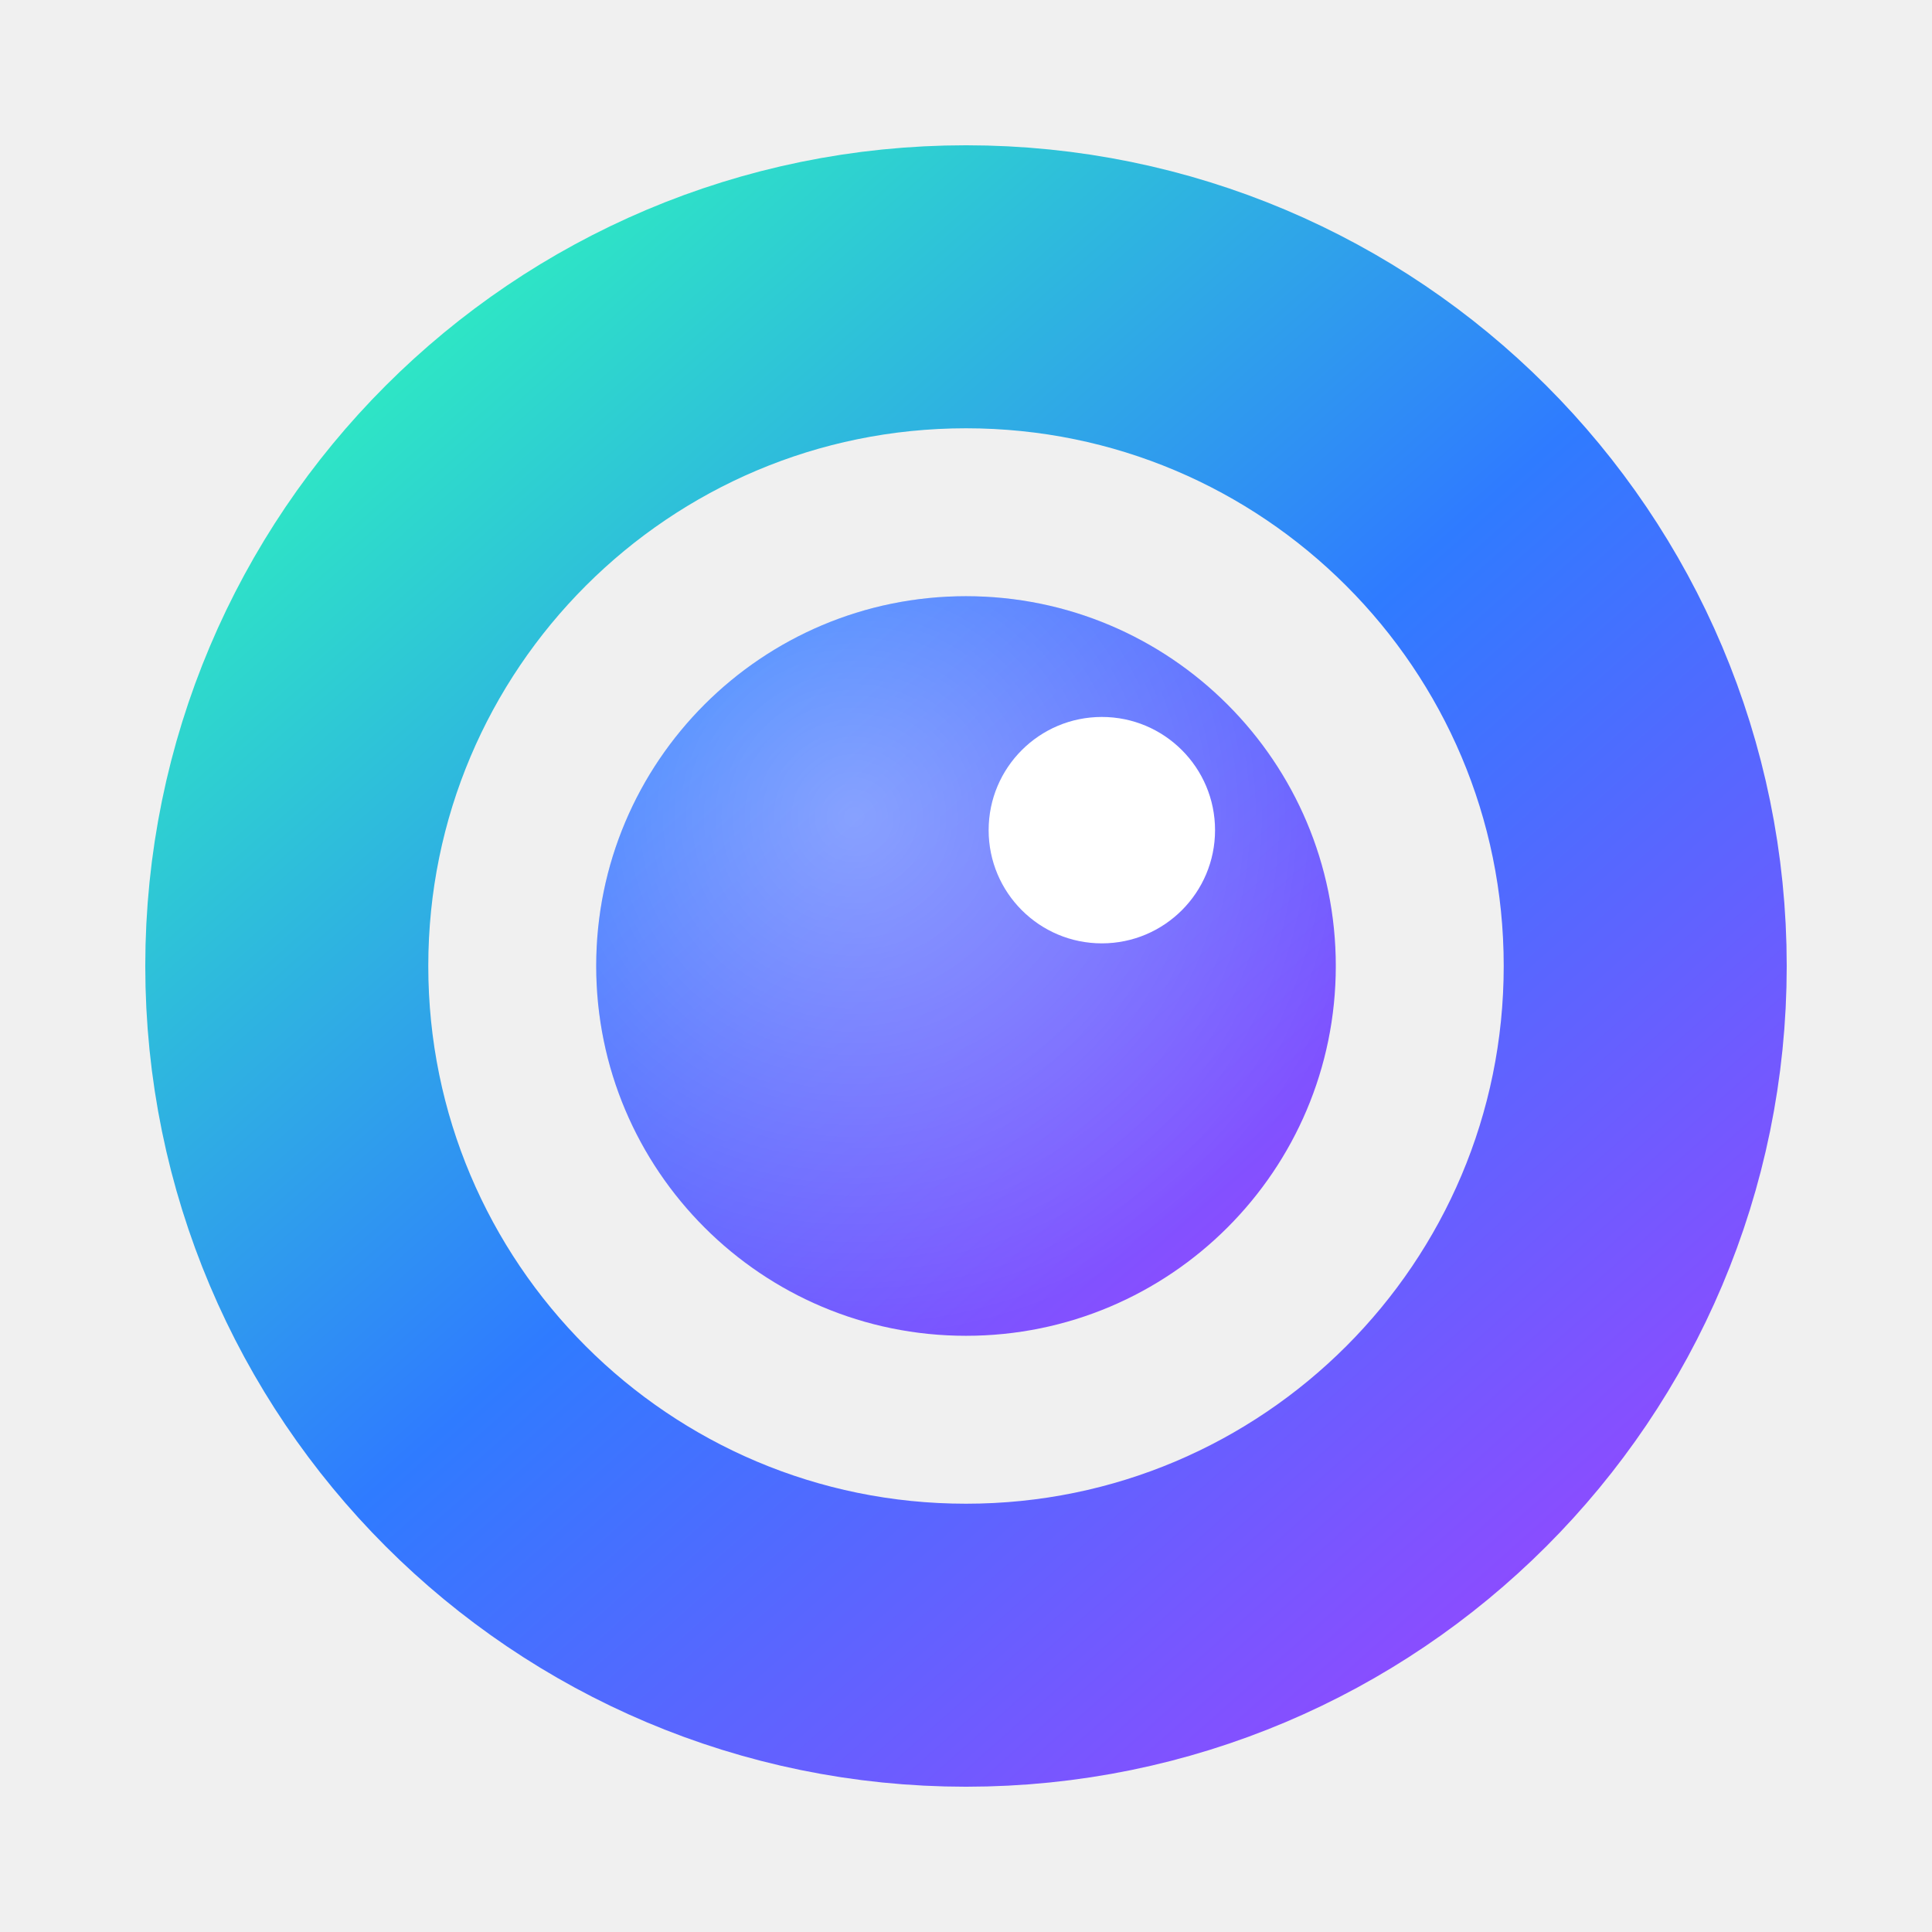
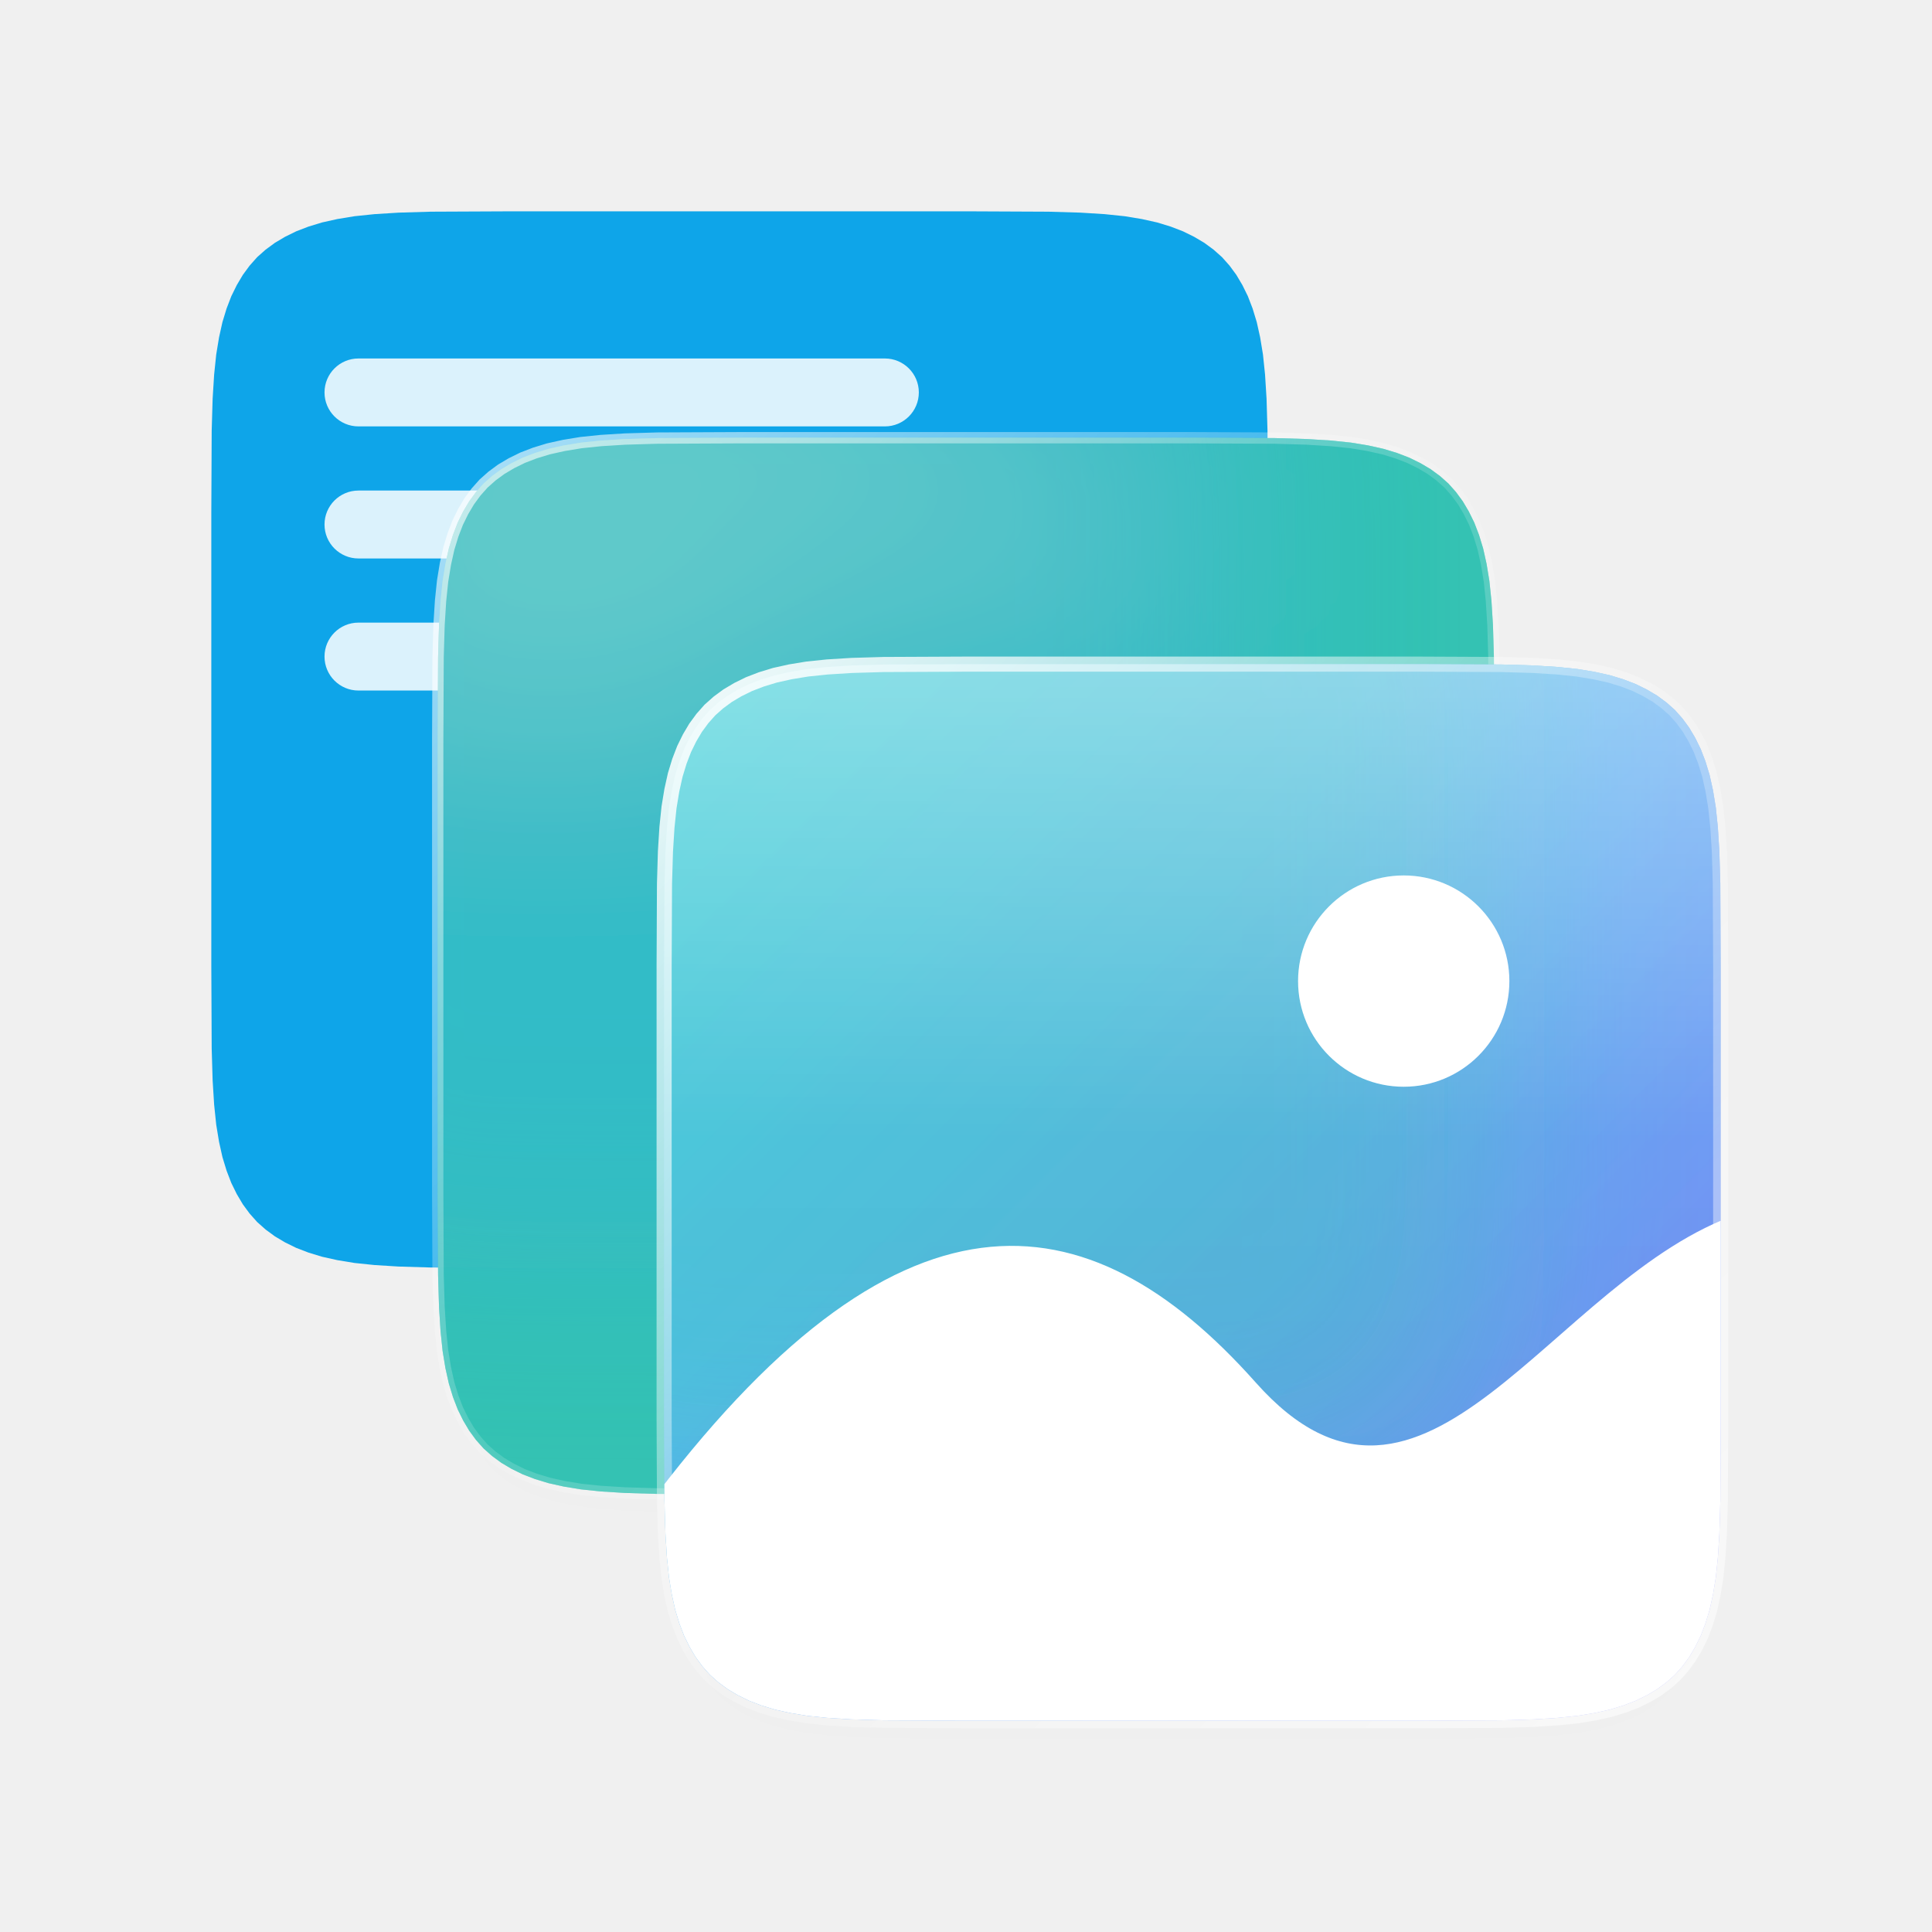
<svg xmlns="http://www.w3.org/2000/svg" viewBox="0 0 1024 1024">
  <defs>
-     <linearGradient id="ring" x1="0.1" y1="0.05" x2="0.9" y2="0.95">
-       <stop offset="0" stop-color="#2EE6C5" />
-       <stop offset="0.5" stop-color="#2F7BFF" />
-       <stop offset="1" stop-color="#8A4DFF" />
+     <linearGradient id="fg" x1="0" y1="0" x2="1" y2="1">
+       <stop offset="0" stop-color="#22D3EE" />
+       <stop offset="1" stop-color="#6366F1" />
    </linearGradient>
-     <linearGradient id="core" x1="0.85" y1="0.9" x2="0.15" y2="0.1">
-       <stop offset="0" stop-color="#8A4DFF" />
-       <stop offset="1" stop-color="#2F7BFF" />
+     <linearGradient id="hi" x1="0" y1="0" x2="0" y2="1">
+       <stop offset="0" stop-color="#fff" stop-opacity=".55" />
+       <stop offset=".45" stop-color="#fff" stop-opacity=".06" />
+       <stop offset="1" stop-color="#fff" stop-opacity="0" />
    </linearGradient>
-     <radialGradient id="shine" cx="0.35" cy="0.3" r="0.7">
-       <stop offset="0" stop-color="#fff" stop-opacity=".35" />
-       <stop offset="1" stop-color="#fff" stop-opacity="0" />
-     </radialGradient>
+     <linearGradient id="rim" x1="0" y1="0" x2="1" y2="1">
+       <stop offset="0" stop-color="#fff" stop-opacity=".95" />
+       <stop offset=".5" stop-color="#fff" stop-opacity=".2" />
+       <stop offset="1" stop-color="#fff" stop-opacity=".6" />
+     </linearGradient>
+     <filter id="sh" x="-20%" y="-20%" width="140%" height="150%">
+       <feDropShadow dx="0" dy="22" stdDeviation="26" flood-color="#0b1030" flood-opacity=".25" />
+     </filter>
+     <filter id="blur" x="-30%" y="-30%" width="160%" height="160%">
+       <feGaussianBlur stdDeviation="56" />
+     </filter>
+     <clipPath id="f">
+       <path d="M752.0 352.0 L795.7 352.2 L812.7 352.7 L825.5 353.5 L836.1 354.6 L845.2 356.1 L853.3 357.9 L860.5 360.1 L867.0 362.6 L872.9 365.5 L878.3 368.7 L883.2 372.3 L887.7 376.3 L891.7 380.8 L895.3 385.7 L898.5 391.1 L901.4 397.0 L903.9 403.5 L906.1 410.7 L907.9 418.8 L909.4 427.9 L910.5 438.5 L911.3 451.3 L911.8 468.3 L912.0 512.0 L912.0 752.0 L911.8 795.7 L911.3 812.7 L910.5 825.5 L909.4 836.1 L907.9 845.2 L906.1 853.3 L903.9 860.5 L901.4 867.0 L898.5 872.9 L895.3 878.3 L891.7 883.2 L887.7 887.7 L883.2 891.7 L878.3 895.3 L872.9 898.5 L867.0 901.4 L860.5 903.9 L853.3 906.1 L845.2 907.9 L836.1 909.4 L825.5 910.5 L812.7 911.3 L795.7 911.8 L752.0 912.0 L512.0 912.0 L468.3 911.8 L451.3 911.3 L438.5 910.5 L427.9 909.4 L418.8 907.9 L410.7 906.1 L403.5 903.9 L397.0 901.4 L391.1 898.5 L385.7 895.3 L380.8 891.7 L376.3 887.7 L372.3 883.2 L368.7 878.3 L365.5 872.9 L362.6 867.0 L360.1 860.5 L357.9 853.3 L356.1 845.2 L354.6 836.1 L353.5 825.5 L352.7 812.7 L352.2 795.7 L352.0 752.0 L352.0 512.0 L352.2 468.3 L352.7 451.3 L353.5 438.5 L354.6 427.9 L356.1 418.8 L357.9 410.7 L360.1 403.5 L362.6 397.0 L365.5 391.1 L368.7 385.7 L372.3 380.8 L376.3 376.3 L380.8 372.3 L385.7 368.7 L391.1 365.5 L397.0 362.6 L403.5 360.1 L410.7 357.9 L418.8 356.1 L427.9 354.6 L438.5 353.5 L451.3 352.7 L468.3 352.2 L512.0 352.0Z" />
+     </clipPath>
+     <clipPath id="m">
+       <path d="M632.0 232.0 L675.7 232.2 L692.7 232.7 L705.5 233.5 L716.1 234.6 L725.2 236.1 L733.3 237.9 L740.5 240.1 L747.0 242.6 L752.9 245.5 L758.3 248.7 L763.2 252.3 L767.7 256.3 L771.7 260.8 L775.3 265.7 L778.5 271.1 L781.4 277.0 L783.9 283.5 L786.1 290.7 L787.9 298.8 L789.4 307.9 L790.5 318.5 L791.3 331.3 L791.8 348.3 L792.0 392.0 L792.0 632.0 L791.8 675.7 L791.3 692.7 L790.5 705.5 L789.4 716.1 L787.9 725.2 L786.1 733.3 L783.9 740.5 L781.4 747.0 L778.5 752.9 L775.3 758.3 L771.7 763.2 L767.7 767.7 L763.2 771.7 L758.3 775.3 L752.9 778.5 L747.0 781.4 L740.5 783.9 L733.3 786.1 L725.2 787.9 L716.1 789.4 L705.5 790.5 L692.7 791.3 L675.7 791.8 L632.0 792.0 L392.0 792.0 L348.3 791.8 L331.3 791.3 L318.5 790.5 L307.9 789.4 L298.8 787.9 L290.7 786.1 L283.5 783.9 L277.0 781.4 L271.1 778.5 L265.7 775.3 L260.8 771.7 L256.3 767.7 L252.3 763.2 L248.7 758.3 L245.5 752.9 L242.6 747.0 L240.1 740.5 L237.9 733.3 L236.1 725.2 L234.6 716.1 L233.5 705.5 L232.7 692.7 L232.2 675.7 L232.0 632.0 L232.0 392.0 L232.2 348.3 L232.7 331.3 L233.5 318.5 L234.6 307.9 L236.1 298.8 L237.9 290.7 L240.1 283.5 L242.6 277.0 L245.5 271.1 L248.7 265.7 L252.3 260.8 L256.3 256.3 L260.8 252.3 L265.7 248.7 L271.1 245.5 L277.0 242.6 L283.5 240.1 L290.7 237.9 L298.8 236.1 L307.9 234.6 L318.5 233.5 L331.3 232.7 L348.3 232.2 L392.0 232.0Z" />
+     </clipPath>
  </defs>
-   <circle cx="512" cy="512" r="360" fill="none" stroke="url(#ring)" stroke-width="150" />
-   <circle cx="512" cy="512" r="196" fill="url(#core)" />
-   <circle cx="512" cy="512" r="196" fill="url(#shine)" />
-   <circle cx="584" cy="440" r="60" fill="#fff" />
+   <path d="M512.0 112.0 L555.7 112.2 L572.7 112.7 L585.5 113.5 L596.1 114.6 L605.2 116.1 L613.3 117.9 L620.5 120.1 L627.0 122.6 L632.9 125.5 L638.3 128.7 L643.2 132.3 L647.7 136.3 L651.7 140.8 L655.3 145.7 L658.5 151.1 L661.4 157.0 L663.9 163.5 L666.1 170.7 L667.9 178.8 L669.4 187.9 L670.5 198.5 L671.3 211.3 L671.8 228.3 L672.0 272.0 L672.0 512.0 L671.8 555.7 L671.3 572.7 L670.5 585.5 L669.4 596.1 L667.9 605.2 L666.1 613.3 L663.9 620.5 L661.4 627.0 L658.5 632.9 L655.3 638.3 L651.7 643.2 L647.7 647.7 L643.2 651.7 L638.3 655.3 L632.9 658.5 L627.0 661.4 L620.5 663.9 L613.3 666.1 L605.2 667.9 L596.1 669.4 L585.5 670.5 L572.7 671.3 L555.7 671.8 L512.0 672.0 L272.0 672.0 L228.3 671.8 L211.3 671.3 L198.5 670.5 L187.9 669.4 L178.8 667.9 L170.7 666.1 L163.5 663.9 L157.0 661.4 L151.1 658.5 L145.7 655.3 L140.8 651.7 L136.3 647.7 L132.3 643.2 L128.7 638.3 L125.5 632.9 L122.6 627.0 L120.1 620.5 L117.9 613.3 L116.1 605.2 L114.6 596.1 L113.5 585.5 L112.7 572.7 L112.2 555.7 L112.0 512.0 L112.0 272.0 L112.2 228.3 L112.7 211.3 L113.5 198.5 L114.6 187.9 L116.1 178.8 L117.9 170.7 L120.1 163.5 L122.6 157.0 L125.5 151.1 L128.7 145.7 L132.3 140.8 L136.3 136.3 L140.8 132.3 L145.7 128.7 L151.1 125.5 L157.0 122.6 L163.5 120.1 L170.7 117.9 L178.8 116.1 L187.9 114.6 L198.5 113.5 L211.3 112.7 L228.3 112.2 L272.0 112.0Z" fill="#0EA5E9" />
+   <rect x="172" y="190" width="315.0" height="36" rx="18" fill="#fff" fill-opacity=".85" />
+   <rect x="172" y="260" width="420" height="36" rx="18" fill="#fff" fill-opacity=".85" />
+   <rect x="172" y="330" width="231" height="36" rx="18" fill="#fff" fill-opacity=".85" />
+   <g filter="url(#sh)">
+     <path d="M632.0 232.0 L675.7 232.2 L692.7 232.7 L705.5 233.5 L716.1 234.6 L725.2 236.1 L733.3 237.9 L740.5 240.1 L747.0 242.6 L752.9 245.5 L758.3 248.7 L763.2 252.3 L767.7 256.3 L771.7 260.8 L775.3 265.7 L778.5 271.1 L781.4 277.0 L783.9 283.5 L786.1 290.7 L787.9 298.8 L789.4 307.9 L790.5 318.5 L791.3 331.3 L791.8 348.3 L792.0 392.0 L792.0 632.0 L791.8 675.7 L791.3 692.7 L790.5 705.5 L789.4 716.1 L787.9 725.2 L786.1 733.3 L783.9 740.5 L781.4 747.0 L778.5 752.9 L775.3 758.3 L771.7 763.2 L767.7 767.7 L763.2 771.7 L758.3 775.3 L752.9 778.5 L747.0 781.4 L740.5 783.9 L733.3 786.1 L725.2 787.9 L716.1 789.4 L705.5 790.5 L692.7 791.3 L675.7 791.8 L632.0 792.0 L392.0 792.0 L348.3 791.8 L331.3 791.3 L318.5 790.5 L307.9 789.4 L298.8 787.9 L290.7 786.1 L283.5 783.9 L277.0 781.4 L271.1 778.5 L265.7 775.3 L260.8 771.7 L256.3 767.7 L252.3 763.2 L248.7 758.3 L245.5 752.9 L242.6 747.0 L240.1 740.5 L237.9 733.3 L236.1 725.2 L234.6 716.1 L233.5 705.5 L232.7 692.7 L232.2 675.7 L232.0 632.0 L232.0 392.0 L232.2 348.3 L232.7 331.3 L233.5 318.5 L234.6 307.9 L236.1 298.8 L237.9 290.7 L240.1 283.5 L242.6 277.0 L245.5 271.1 L248.7 265.7 L252.3 260.8 L256.3 256.3 L260.8 252.3 L265.7 248.7 L271.1 245.5 L277.0 242.6 L283.5 240.1 L290.7 237.9 L298.8 236.1 L307.9 234.6 L318.5 233.5 L331.3 232.7 L348.3 232.2 L392.0 232.0Z" fill="#fff" fill-opacity=".01" />
+   </g>
+   <g clip-path="url(#m)">
+     <path d="M632.0 232.0 L675.7 232.2 L692.7 232.7 L705.5 233.5 L716.1 234.6 L725.2 236.1 L733.3 237.9 L740.5 240.1 L747.0 242.6 L752.9 245.5 L758.3 248.7 L763.2 252.3 L767.7 256.3 L771.7 260.8 L775.3 265.7 L778.5 271.1 L781.4 277.0 L783.9 283.5 L786.1 290.7 L787.9 298.8 L789.4 307.9 L790.5 318.5 L791.3 331.3 L791.8 348.3 L792.0 392.0 L792.0 632.0 L791.8 675.7 L791.3 692.7 L790.5 705.5 L789.4 716.1 L787.9 725.2 L786.1 733.3 L783.9 740.5 L781.4 747.0 L778.5 752.9 L775.3 758.3 L771.7 763.2 L767.7 767.7 L763.2 771.7 L758.3 775.3 L752.9 778.5 L747.0 781.4 L740.5 783.9 L733.3 786.1 L725.2 787.9 L716.1 789.4 L705.5 790.5 L692.7 791.3 L675.7 791.8 L632.0 792.0 L392.0 792.0 L348.3 791.8 L331.3 791.3 L318.5 790.5 L307.9 789.4 L298.8 787.9 L290.7 786.1 L283.5 783.9 L277.0 781.4 L271.1 778.5 L265.7 775.3 L260.8 771.7 L256.3 767.7 L252.3 763.2 L248.7 758.3 L245.5 752.9 L242.6 747.0 L240.1 740.5 L237.9 733.3 L236.1 725.2 L234.6 716.1 L233.5 705.5 L232.7 692.7 L232.2 675.7 L232.0 632.0 L232.0 392.0 L232.2 348.3 L232.7 331.3 L233.5 318.5 L234.6 307.9 L236.1 298.8 L237.9 290.7 L240.1 283.5 L242.6 277.0 L245.5 271.1 L248.7 265.7 L252.3 260.8 L256.3 256.3 L260.8 252.3 L265.7 248.7 L271.1 245.5 L277.0 242.6 L283.5 240.1 L290.7 237.9 L298.8 236.1 L307.9 234.6 L318.5 233.5 L331.3 232.7 L348.3 232.2 L392.0 232.0Z" fill="#14B8A6" />
+     <g filter="url(#blur)" opacity=".55">
+       <path d="M512.0 112.0 L555.7 112.2 L572.7 112.7 L585.5 113.5 L596.1 114.6 L605.2 116.1 L613.3 117.9 L620.5 120.1 L627.0 122.6 L632.9 125.5 L638.3 128.7 L643.2 132.3 L647.7 136.3 L651.7 140.8 L655.3 145.7 L658.5 151.1 L661.4 157.0 L663.9 163.5 L666.1 170.7 L667.9 178.8 L669.4 187.9 L670.5 198.5 L671.3 211.3 L671.8 228.3 L672.0 272.0 L672.0 512.0 L671.8 555.7 L671.3 572.7 L670.5 585.5 L669.4 596.1 L667.9 605.2 L666.1 613.3 L663.9 620.5 L661.4 627.0 L658.5 632.9 L655.3 638.3 L651.7 643.2 L647.7 647.7 L643.2 651.7 L638.3 655.3 L632.9 658.5 L627.0 661.4 L620.5 663.9 L613.3 666.1 L605.2 667.9 L596.1 669.4 L585.5 670.5 L572.7 671.3 L555.7 671.8 L512.0 672.0 L272.0 672.0 L228.3 671.8 L211.3 671.3 L198.5 670.5 L187.9 669.4 L178.8 667.9 L170.7 666.1 L163.5 663.9 L157.0 661.4 L151.1 658.5 L145.7 655.3 L140.8 651.7 L136.3 647.7 L132.3 643.2 L128.7 638.3 L125.5 632.9 L122.6 627.0 L120.1 620.5 L117.9 613.3 L116.1 605.2 L114.6 596.1 L113.5 585.5 L112.7 572.7 L112.2 555.7 L112.0 512.0 L112.0 272.0 L112.2 228.3 L112.7 211.3 L113.5 198.5 L114.6 187.9 L116.1 178.8 L117.9 170.7 L120.1 163.5 L122.6 157.0 L125.5 151.1 L128.7 145.7 L132.3 140.8 L136.3 136.3 L140.8 132.3 L145.7 128.7 L151.1 125.5 L157.0 122.6 L163.5 120.1 L170.7 117.9 L178.8 116.1 L187.9 114.6 L198.5 113.5 L211.3 112.7 L228.3 112.2 L272.0 112.0Z" fill="#0EA5E9" />
+       <rect x="172" y="190" width="315.0" height="36" rx="18" fill="#fff" fill-opacity=".85" />
+       <rect x="172" y="260" width="420" height="36" rx="18" fill="#fff" fill-opacity=".85" />
+       <rect x="172" y="330" width="231" height="36" rx="18" fill="#fff" fill-opacity=".85" />
+     </g>
+     <path d="M632.0 232.0 L675.7 232.2 L692.7 232.7 L705.5 233.5 L716.1 234.6 L725.2 236.1 L733.3 237.9 L740.5 240.1 L747.0 242.6 L752.9 245.5 L758.3 248.7 L763.2 252.3 L767.7 256.3 L771.7 260.8 L775.3 265.7 L778.5 271.1 L781.4 277.0 L783.9 283.5 L786.1 290.7 L787.9 298.8 L789.4 307.9 L790.5 318.5 L791.3 331.3 L791.8 348.3 L792.0 392.0 L792.0 632.0 L791.8 675.7 L791.3 692.7 L790.5 705.5 L789.4 716.1 L787.9 725.2 L786.1 733.3 L783.9 740.5 L781.4 747.0 L778.5 752.9 L775.3 758.3 L771.7 763.2 L767.7 767.7 L763.2 771.7 L758.3 775.3 L752.9 778.5 L747.0 781.4 L740.5 783.9 L733.3 786.1 L725.2 787.9 L716.1 789.4 L705.5 790.5 L692.7 791.3 L675.7 791.8 L632.0 792.0 L392.0 792.0 L348.3 791.8 L331.3 791.3 L318.5 790.5 L307.9 789.4 L298.8 787.9 L290.7 786.1 L283.5 783.9 L277.0 781.4 L271.1 778.5 L265.7 775.3 L260.8 771.7 L256.3 767.7 L252.3 763.2 L248.7 758.3 L245.5 752.9 L242.6 747.0 L240.1 740.5 L237.9 733.3 L236.1 725.2 L234.6 716.1 L233.5 705.5 L232.7 692.7 L232.2 675.7 L232.0 632.0 L232.0 392.0 L232.2 348.3 L232.7 331.3 L233.5 318.5 L234.6 307.9 L236.1 298.8 L237.9 290.7 L240.1 283.5 L242.6 277.0 L245.5 271.1 L248.7 265.7 L252.3 260.8 L256.3 256.3 L260.8 252.3 L265.7 248.7 L271.1 245.5 L277.0 242.6 L283.5 240.1 L290.7 237.9 L298.8 236.1 L307.9 234.6 L318.5 233.5 L331.3 232.7 L348.3 232.2 L392.0 232.0Z" fill="#14B8A6" fill-opacity=".35" />
+     <path d="M632.0 232.0 L675.7 232.2 L692.7 232.7 L705.5 233.5 L716.1 234.6 L725.2 236.1 L733.3 237.9 L740.5 240.1 L747.0 242.6 L752.9 245.5 L758.3 248.7 L763.2 252.3 L767.7 256.3 L771.7 260.8 L775.3 265.7 L778.5 271.1 L781.4 277.0 L783.9 283.5 L786.1 290.7 L787.9 298.8 L789.4 307.9 L790.5 318.5 L791.3 331.3 L791.8 348.3 L792.0 392.0 L792.0 632.0 L791.8 675.7 L791.3 692.7 L790.5 705.5 L789.4 716.1 L787.9 725.2 L786.1 733.3 L783.9 740.5 L781.4 747.0 L778.5 752.9 L775.3 758.3 L771.7 763.2 L767.7 767.7 L763.2 771.7 L758.3 775.3 L752.9 778.5 L747.0 781.4 L740.5 783.9 L733.3 786.1 L725.2 787.9 L716.1 789.4 L705.5 790.5 L692.7 791.3 L675.7 791.8 L632.0 792.0 L392.0 792.0 L348.3 791.8 L331.3 791.3 L318.5 790.5 L307.9 789.4 L298.8 787.9 L290.7 786.1 L283.5 783.9 L277.0 781.4 L271.1 778.5 L265.7 775.3 L260.8 771.7 L256.3 767.7 L252.3 763.2 L248.7 758.3 L245.5 752.9 L242.6 747.0 L240.1 740.5 L237.9 733.3 L236.1 725.2 L234.6 716.1 L233.5 705.5 L232.7 692.7 L232.2 675.7 L232.0 632.0 L232.0 392.0 L232.2 348.3 L232.7 331.3 L233.5 318.5 L234.6 307.9 L236.1 298.8 L237.9 290.7 L240.1 283.5 L242.6 277.0 L245.5 271.1 L248.7 265.7 L252.3 260.8 L256.3 256.3 L260.8 252.3 L265.7 248.7 L271.1 245.5 L277.0 242.6 L283.5 240.1 L290.7 237.9 L298.8 236.1 L307.9 234.6 L318.5 233.5 L331.3 232.7 L348.3 232.2 L392.0 232.0Z" fill="#fff" fill-opacity=".14" />
+   </g>
+   <path d="M632.0 232.0 L675.7 232.2 L692.7 232.7 L705.5 233.5 L716.1 234.6 L725.2 236.1 L733.3 237.9 L740.5 240.1 L747.0 242.6 L752.9 245.5 L758.3 248.7 L763.2 252.3 L767.7 256.3 L771.7 260.8 L775.3 265.7 L778.5 271.1 L781.4 277.0 L783.9 283.5 L786.1 290.7 L787.9 298.8 L789.4 307.9 L790.5 318.5 L791.3 331.3 L791.8 348.3 L792.0 392.0 L792.0 632.0 L791.8 675.7 L791.3 692.7 L790.5 705.5 L789.4 716.1 L787.9 725.2 L786.1 733.3 L783.9 740.5 L781.4 747.0 L778.5 752.9 L775.3 758.3 L771.7 763.2 L767.7 767.7 L763.2 771.7 L758.3 775.3 L752.9 778.5 L747.0 781.4 L740.5 783.9 L733.3 786.1 L725.2 787.9 L716.1 789.4 L705.5 790.5 L692.7 791.3 L675.7 791.8 L632.0 792.0 L392.0 792.0 L348.3 791.8 L331.3 791.3 L318.5 790.5 L307.9 789.4 L298.8 787.9 L290.7 786.1 L283.5 783.9 L277.0 781.4 L271.1 778.5 L265.7 775.3 L260.8 771.7 L256.3 767.7 L252.3 763.2 L248.7 758.3 L245.5 752.9 L242.6 747.0 L240.1 740.5 L237.9 733.3 L236.1 725.2 L234.6 716.1 L233.5 705.5 L232.7 692.7 L232.2 675.7 L232.0 632.0 L232.0 392.0 L232.2 348.3 L232.7 331.3 L233.5 318.5 L234.6 307.9 L236.1 298.8 L237.9 290.7 L240.1 283.5 L242.6 277.0 L245.5 271.1 L248.7 265.7 L252.3 260.8 L256.3 256.3 L260.8 252.3 L265.7 248.7 L271.1 245.5 L277.0 242.6 L283.5 240.1 L290.7 237.9 L298.8 236.1 L307.9 234.6 L318.5 233.5 L331.3 232.7 L348.3 232.2 L392.0 232.0Z" fill="none" stroke="url(#rim)" stroke-width="6" opacity=".7" />
+   <g filter="url(#sh)">
+     <path d="M752.0 352.0 L795.7 352.2 L812.7 352.7 L825.5 353.5 L836.1 354.6 L845.2 356.1 L853.3 357.9 L860.5 360.1 L867.0 362.6 L872.9 365.5 L878.3 368.7 L883.2 372.3 L887.7 376.3 L891.7 380.8 L895.3 385.7 L898.5 391.1 L901.4 397.0 L903.9 403.5 L906.1 410.7 L907.9 418.8 L909.4 427.9 L910.5 438.5 L911.3 451.3 L911.8 468.3 L912.0 512.0 L912.0 752.0 L911.8 795.7 L911.3 812.7 L910.5 825.5 L909.4 836.1 L907.9 845.2 L906.1 853.3 L903.9 860.5 L901.4 867.0 L898.5 872.9 L895.3 878.3 L891.7 883.2 L887.7 887.7 L883.2 891.7 L878.3 895.3 L872.9 898.5 L867.0 901.4 L860.5 903.9 L853.3 906.1 L845.2 907.9 L836.1 909.4 L825.5 910.5 L812.7 911.3 L795.7 911.8 L752.0 912.0 L512.0 912.0 L468.3 911.8 L451.3 911.3 L438.5 910.5 L427.9 909.4 L418.8 907.9 L410.7 906.1 L403.5 903.9 L397.0 901.4 L391.1 898.5 L385.7 895.3 L380.8 891.7 L376.3 887.7 L372.3 883.2 L368.7 878.3 L365.5 872.9 L362.6 867.0 L360.1 860.5 L357.9 853.3 L356.1 845.2 L354.6 836.1 L353.5 825.5 L352.7 812.7 L352.2 795.7 L352.0 752.0 L352.0 512.0 L352.2 468.3 L352.7 451.3 L353.5 438.5 L354.6 427.9 L356.1 418.8 L357.9 410.7 L360.1 403.5 L362.6 397.0 L365.5 391.1 L368.7 385.7 L372.3 380.8 L376.3 376.3 L380.8 372.3 L385.7 368.7 L391.1 365.5 L397.0 362.6 L403.5 360.1 L410.7 357.9 L418.8 356.1 L427.9 354.6 L438.5 353.5 L451.3 352.7 L468.3 352.2 L512.0 352.0Z" fill="#fff" fill-opacity=".01" />
+   </g>
+   <g clip-path="url(#f)">
+     <path d="M752.0 352.0 L795.7 352.2 L812.7 352.7 L825.5 353.5 L836.1 354.6 L845.2 356.1 L853.3 357.9 L860.5 360.1 L867.0 362.6 L872.9 365.5 L878.3 368.7 L883.2 372.3 L887.7 376.3 L891.7 380.8 L895.3 385.7 L898.5 391.1 L901.4 397.0 L903.9 403.5 L906.1 410.7 L907.9 418.8 L909.4 427.9 L910.5 438.5 L911.3 451.3 L911.8 468.3 L912.0 512.0 L912.0 752.0 L911.8 795.7 L911.3 812.7 L910.5 825.5 L909.4 836.1 L907.9 845.2 L906.1 853.3 L903.9 860.5 L901.4 867.0 L898.5 872.9 L895.3 878.3 L891.7 883.2 L887.7 887.7 L883.2 891.7 L878.3 895.3 L872.9 898.5 L867.0 901.4 L860.5 903.9 L853.3 906.1 L845.2 907.9 L836.1 909.4 L825.5 910.5 L812.7 911.3 L795.7 911.8 L752.0 912.0 L512.0 912.0 L468.3 911.8 L451.3 911.3 L438.5 910.5 L427.9 909.4 L418.8 907.9 L410.7 906.1 L403.5 903.9 L397.0 901.4 L391.1 898.5 L385.7 895.3 L380.8 891.7 L376.3 887.7 L372.3 883.2 L368.7 878.3 L365.5 872.9 L362.6 867.0 L360.1 860.5 L357.9 853.3 L356.1 845.2 L354.6 836.1 L353.5 825.5 L352.7 812.7 L352.2 795.7 L352.0 752.0 L352.0 512.0 L352.2 468.3 L352.7 451.3 L353.5 438.5 L354.6 427.9 L356.1 418.8 L357.9 410.7 L360.1 403.5 L362.6 397.0 L365.5 391.1 L368.7 385.7 L372.3 380.8 L376.3 376.3 L380.8 372.3 L385.7 368.7 L391.1 365.5 L397.0 362.6 L403.5 360.1 L410.7 357.9 L418.8 356.1 L427.9 354.6 L438.5 353.5 L451.3 352.7 L468.3 352.2 L512.0 352.0Z" fill="url(#fg)" />
+     <g filter="url(#blur)" opacity=".62">
+       <path d="M512.0 112.0 L555.7 112.2 L572.7 112.7 L585.5 113.5 L596.1 114.6 L605.2 116.1 L613.3 117.9 L620.5 120.1 L627.0 122.6 L632.9 125.5 L638.3 128.7 L643.2 132.3 L647.7 136.3 L651.7 140.8 L655.3 145.7 L658.5 151.1 L661.4 157.0 L663.9 163.5 L666.1 170.7 L667.9 178.8 L669.4 187.9 L670.5 198.5 L671.3 211.3 L671.8 228.3 L672.0 272.0 L672.0 512.0 L671.8 555.7 L671.3 572.7 L670.5 585.5 L669.4 596.1 L667.9 605.2 L666.1 613.3 L663.9 620.5 L661.4 627.0 L658.5 632.9 L655.3 638.3 L651.7 643.2 L647.7 647.7 L643.2 651.7 L638.3 655.3 L632.9 658.5 L627.0 661.4 L620.5 663.9 L613.3 666.1 L605.2 667.9 L596.1 669.4 L585.5 670.5 L572.7 671.3 L555.7 671.8 L512.0 672.0 L272.0 672.0 L228.3 671.8 L211.3 671.3 L198.5 670.5 L187.9 669.4 L178.8 667.9 L170.7 666.1 L163.5 663.9 L157.0 661.4 L151.1 658.5 L145.7 655.3 L140.8 651.7 L136.3 647.7 L132.3 643.2 L128.7 638.3 L125.5 632.9 L122.6 627.0 L120.1 620.5 L117.9 613.3 L116.1 605.2 L114.6 596.1 L113.5 585.5 L112.7 572.7 L112.2 555.7 L112.0 512.0 L112.0 272.0 L112.2 228.3 L112.7 211.3 L113.5 198.5 L114.6 187.9 L116.1 178.8 L117.9 170.7 L120.1 163.5 L122.6 157.0 L125.5 151.1 L128.7 145.7 L132.3 140.8 L136.3 136.3 L140.8 132.3 L145.7 128.7 L151.1 125.5 L157.0 122.6 L163.5 120.1 L170.7 117.9 L178.8 116.1 L187.9 114.6 L198.5 113.5 L211.3 112.7 L228.3 112.2 L272.0 112.0Z" fill="#0EA5E9" />
+       <rect x="172" y="190" width="315.0" height="36" rx="18" fill="#fff" fill-opacity=".85" />
+       <rect x="172" y="260" width="420" height="36" rx="18" fill="#fff" fill-opacity=".85" />
+       <rect x="172" y="330" width="231" height="36" rx="18" fill="#fff" fill-opacity=".85" />
+       <path d="M632.0 232.0 L675.7 232.2 L692.7 232.7 L705.5 233.5 L716.1 234.6 L725.2 236.1 L733.3 237.9 L740.5 240.1 L747.0 242.6 L752.9 245.5 L758.3 248.7 L763.2 252.3 L767.7 256.3 L771.7 260.8 L775.3 265.7 L778.5 271.1 L781.4 277.0 L783.9 283.5 L786.1 290.7 L787.9 298.8 L789.4 307.9 L790.5 318.5 L791.3 331.3 L791.8 348.3 L792.0 392.0 L792.0 632.0 L791.8 675.7 L791.3 692.7 L790.5 705.5 L789.4 716.1 L787.9 725.2 L786.1 733.3 L783.9 740.5 L781.4 747.0 L778.5 752.9 L775.3 758.3 L771.7 763.2 L767.7 767.7 L763.2 771.7 L758.3 775.3 L752.9 778.5 L747.0 781.4 L740.5 783.9 L733.3 786.1 L725.2 787.9 L716.1 789.4 L705.5 790.5 L692.7 791.3 L675.7 791.8 L632.0 792.0 L392.0 792.0 L348.3 791.8 L331.3 791.3 L318.5 790.5 L307.9 789.4 L298.8 787.9 L290.7 786.1 L283.5 783.9 L277.0 781.4 L271.1 778.5 L265.7 775.3 L260.8 771.7 L256.3 767.7 L252.3 763.2 L248.7 758.3 L245.5 752.9 L242.6 747.0 L240.1 740.5 L237.9 733.3 L236.1 725.2 L234.6 716.1 L233.5 705.5 L232.7 692.7 L232.2 675.7 L232.0 632.0 L232.0 392.0 L232.2 348.3 L232.7 331.3 L233.5 318.5 L234.6 307.9 L236.1 298.8 L237.9 290.7 L240.1 283.5 L242.6 277.0 L245.5 271.1 L248.7 265.7 L252.3 260.8 L256.3 256.3 L260.8 252.3 L265.7 248.7 L271.1 245.5 L277.0 242.6 L283.5 240.1 L290.7 237.9 L298.8 236.1 L307.9 234.6 L318.5 233.5 L331.3 232.7 L348.3 232.2 L392.0 232.0Z" fill="#14B8A6" />
+     </g>
+     <path d="M752.0 352.0 L795.7 352.2 L812.7 352.7 L825.5 353.5 L836.1 354.6 L845.2 356.1 L853.3 357.9 L860.5 360.1 L867.0 362.6 L872.9 365.5 L878.3 368.7 L883.2 372.3 L887.7 376.3 L891.7 380.8 L895.3 385.7 L898.5 391.1 L901.4 397.0 L903.9 403.5 L906.1 410.7 L907.9 418.8 L909.4 427.9 L910.5 438.5 L911.3 451.3 L911.8 468.3 L912.0 512.0 L912.0 752.0 L911.8 795.7 L911.3 812.7 L910.5 825.5 L909.4 836.1 L907.9 845.2 L906.1 853.3 L903.9 860.5 L901.4 867.0 L898.5 872.9 L895.3 878.3 L891.7 883.2 L887.7 887.7 L883.2 891.7 L878.3 895.3 L872.9 898.5 L867.0 901.4 L860.5 903.9 L853.3 906.1 L845.2 907.9 L836.1 909.4 L825.5 910.5 L812.7 911.3 L795.7 911.8 L752.0 912.0 L512.0 912.0 L468.3 911.8 L451.3 911.3 L438.5 910.5 L427.9 909.4 L418.8 907.9 L410.7 906.1 L403.5 903.9 L397.0 901.4 L391.1 898.5 L385.7 895.3 L380.8 891.7 L376.3 887.7 L372.3 883.2 L368.7 878.3 L365.5 872.9 L362.6 867.0 L360.1 860.5 L357.9 853.3 L356.1 845.2 L354.6 836.1 L353.5 825.5 L352.7 812.7 L352.2 795.7 L352.0 752.0 L352.0 512.0 L352.2 468.3 L352.7 451.3 L353.5 438.5 L354.6 427.9 L356.1 418.8 L357.9 410.7 L360.1 403.5 L362.6 397.0 L365.5 391.1 L368.7 385.7 L372.3 380.8 L376.3 376.3 L380.8 372.3 L385.7 368.7 L391.1 365.5 L397.0 362.6 L403.5 360.1 L410.7 357.9 L418.8 356.1 L427.9 354.6 L438.5 353.5 L451.3 352.7 L468.3 352.2 L512.0 352.0Z" fill="url(#fg)" fill-opacity=".35" />
+     <path d="M752.0 352.0 L795.7 352.2 L812.7 352.7 L825.5 353.5 L836.1 354.6 L845.2 356.1 L853.3 357.9 L860.5 360.1 L867.0 362.6 L872.9 365.5 L878.3 368.7 L883.2 372.3 L887.7 376.3 L891.7 380.8 L895.3 385.7 L898.5 391.1 L901.4 397.0 L903.9 403.5 L906.1 410.7 L907.9 418.8 L909.4 427.9 L910.5 438.5 L911.3 451.3 L911.8 468.3 L912.0 512.0 L912.0 752.0 L911.8 795.7 L911.3 812.7 L910.5 825.5 L909.4 836.1 L907.9 845.2 L906.1 853.3 L903.9 860.5 L901.4 867.0 L898.5 872.9 L895.3 878.3 L891.7 883.2 L887.7 887.7 L883.2 891.7 L878.3 895.3 L872.9 898.5 L867.0 901.4 L860.5 903.9 L853.3 906.1 L845.2 907.9 L836.1 909.4 L825.5 910.5 L812.7 911.3 L795.7 911.8 L752.0 912.0 L512.0 912.0 L468.3 911.8 L451.3 911.3 L438.5 910.5 L427.9 909.4 L418.8 907.9 L410.7 906.1 L403.5 903.9 L397.0 901.4 L391.1 898.5 L385.7 895.3 L380.8 891.7 L376.3 887.7 L372.3 883.2 L368.7 878.3 L365.5 872.9 L362.6 867.0 L360.1 860.5 L357.9 853.3 L356.1 845.2 L354.6 836.1 L353.5 825.5 L352.7 812.7 L352.2 795.7 L352.0 752.0 L352.0 512.0 L352.2 468.3 L352.7 451.3 L353.5 438.5 L354.6 427.9 L356.1 418.8 L357.9 410.7 L360.1 403.5 L362.6 397.0 L365.5 391.1 L368.7 385.7 L372.3 380.8 L376.3 376.3 L380.8 372.3 L385.7 368.7 L391.1 365.5 L397.0 362.6 L403.5 360.1 L410.7 357.9 L418.8 356.1 L427.9 354.6 L438.5 353.5 L451.3 352.7 L468.3 352.2 L512.0 352.0Z" fill="#fff" fill-opacity=".14" />
+   </g>
+   <g clip-path="url(#f)">
+     <circle cx="744.0" cy="520.0" r="56.0" fill="#fff" />
+     <path d="M342 800.0 C475.2 620.8 576.0 632.0 665.6 732.8 S822.4 676.8 922 643.2 V922 H342Z" fill="#fff" />
+   </g>
+   <path d="M752.0 352.0 L795.7 352.2 L812.7 352.7 L825.5 353.5 L836.1 354.6 L845.2 356.1 L853.3 357.9 L860.5 360.1 L867.0 362.6 L872.9 365.5 L878.3 368.7 L883.2 372.3 L887.7 376.3 L891.7 380.8 L895.3 385.7 L898.5 391.1 L901.4 397.0 L903.9 403.5 L906.1 410.7 L907.9 418.8 L909.4 427.9 L910.5 438.5 L911.3 451.3 L911.8 468.3 L912.0 512.0 L912.0 752.0 L911.8 795.7 L911.3 812.7 L910.5 825.5 L909.4 836.1 L907.9 845.2 L906.1 853.3 L903.9 860.5 L901.4 867.0 L898.5 872.9 L895.3 878.3 L891.7 883.2 L887.7 887.7 L883.2 891.7 L878.3 895.3 L872.9 898.5 L867.0 901.4 L860.5 903.9 L853.3 906.1 L845.2 907.9 L836.1 909.4 L825.5 910.5 L812.7 911.3 L795.7 911.8 L752.0 912.0 L512.0 912.0 L468.3 911.8 L451.3 911.3 L438.5 910.5 L427.9 909.4 L418.8 907.9 L410.7 906.1 L403.5 903.9 L397.0 901.4 L391.1 898.5 L385.7 895.3 L380.8 891.7 L376.3 887.7 L372.3 883.2 L368.7 878.3 L365.5 872.9 L362.6 867.0 L360.1 860.5 L357.9 853.3 L356.1 845.2 L354.6 836.1 L353.5 825.5 L352.7 812.7 L352.2 795.7 L352.0 752.0 L352.0 512.0 L352.2 468.3 L352.7 451.3 L353.5 438.5 L354.6 427.9 L356.1 418.8 L357.9 410.7 L360.1 403.5 L362.6 397.0 L365.5 391.1 L368.7 385.7 L372.3 380.8 L376.3 376.3 L380.8 372.3 L385.7 368.7 L391.1 365.5 L397.0 362.6 L403.5 360.1 L410.7 357.9 L418.8 356.1 L427.9 354.6 L438.5 353.5 L451.3 352.7 L468.3 352.2 L512.0 352.0Z" fill="url(#hi)" opacity=".7" />
+   <path d="M752.0 352.0 L795.7 352.2 L812.7 352.7 L825.5 353.5 L836.1 354.6 L845.2 356.1 L853.3 357.9 L860.5 360.1 L867.0 362.6 L872.9 365.5 L878.3 368.7 L883.2 372.3 L887.7 376.3 L891.7 380.8 L895.3 385.7 L898.5 391.1 L901.4 397.0 L903.9 403.5 L906.1 410.7 L907.9 418.8 L909.4 427.9 L910.5 438.5 L911.3 451.3 L911.8 468.3 L912.0 512.0 L912.0 752.0 L911.8 795.7 L911.3 812.7 L910.5 825.5 L909.4 836.1 L907.9 845.2 L906.1 853.3 L903.9 860.5 L901.4 867.0 L898.5 872.9 L895.3 878.3 L891.7 883.2 L887.7 887.7 L883.2 891.7 L878.3 895.3 L872.9 898.5 L867.0 901.4 L860.5 903.9 L853.3 906.1 L845.2 907.9 L836.1 909.4 L825.5 910.5 L812.7 911.3 L795.7 911.8 L752.0 912.0 L512.0 912.0 L468.3 911.8 L451.3 911.3 L438.5 910.5 L427.9 909.4 L418.8 907.9 L410.7 906.1 L403.5 903.9 L397.0 901.4 L391.1 898.5 L385.7 895.3 L380.8 891.7 L376.3 887.7 L372.3 883.2 L368.7 878.3 L365.5 872.9 L362.6 867.0 L360.1 860.5 L357.9 853.3 L356.1 845.2 L354.6 836.1 L353.5 825.5 L352.7 812.7 L352.2 795.7 L352.0 752.0 L352.0 512.0 L352.2 468.3 L352.7 451.3 L353.5 438.5 L354.6 427.9 L356.1 418.8 L357.9 410.7 L360.1 403.5 L362.6 397.0 L365.5 391.1 L368.7 385.7 L372.3 380.8 L376.3 376.3 L380.8 372.3 L385.7 368.7 L391.1 365.5 L397.0 362.6 L403.5 360.1 L410.7 357.9 L418.8 356.1 L427.9 354.6 L438.5 353.5 L451.3 352.7 L468.3 352.2 L512.0 352.0Z" fill="none" stroke="url(#rim)" stroke-width="8" />
</svg>
